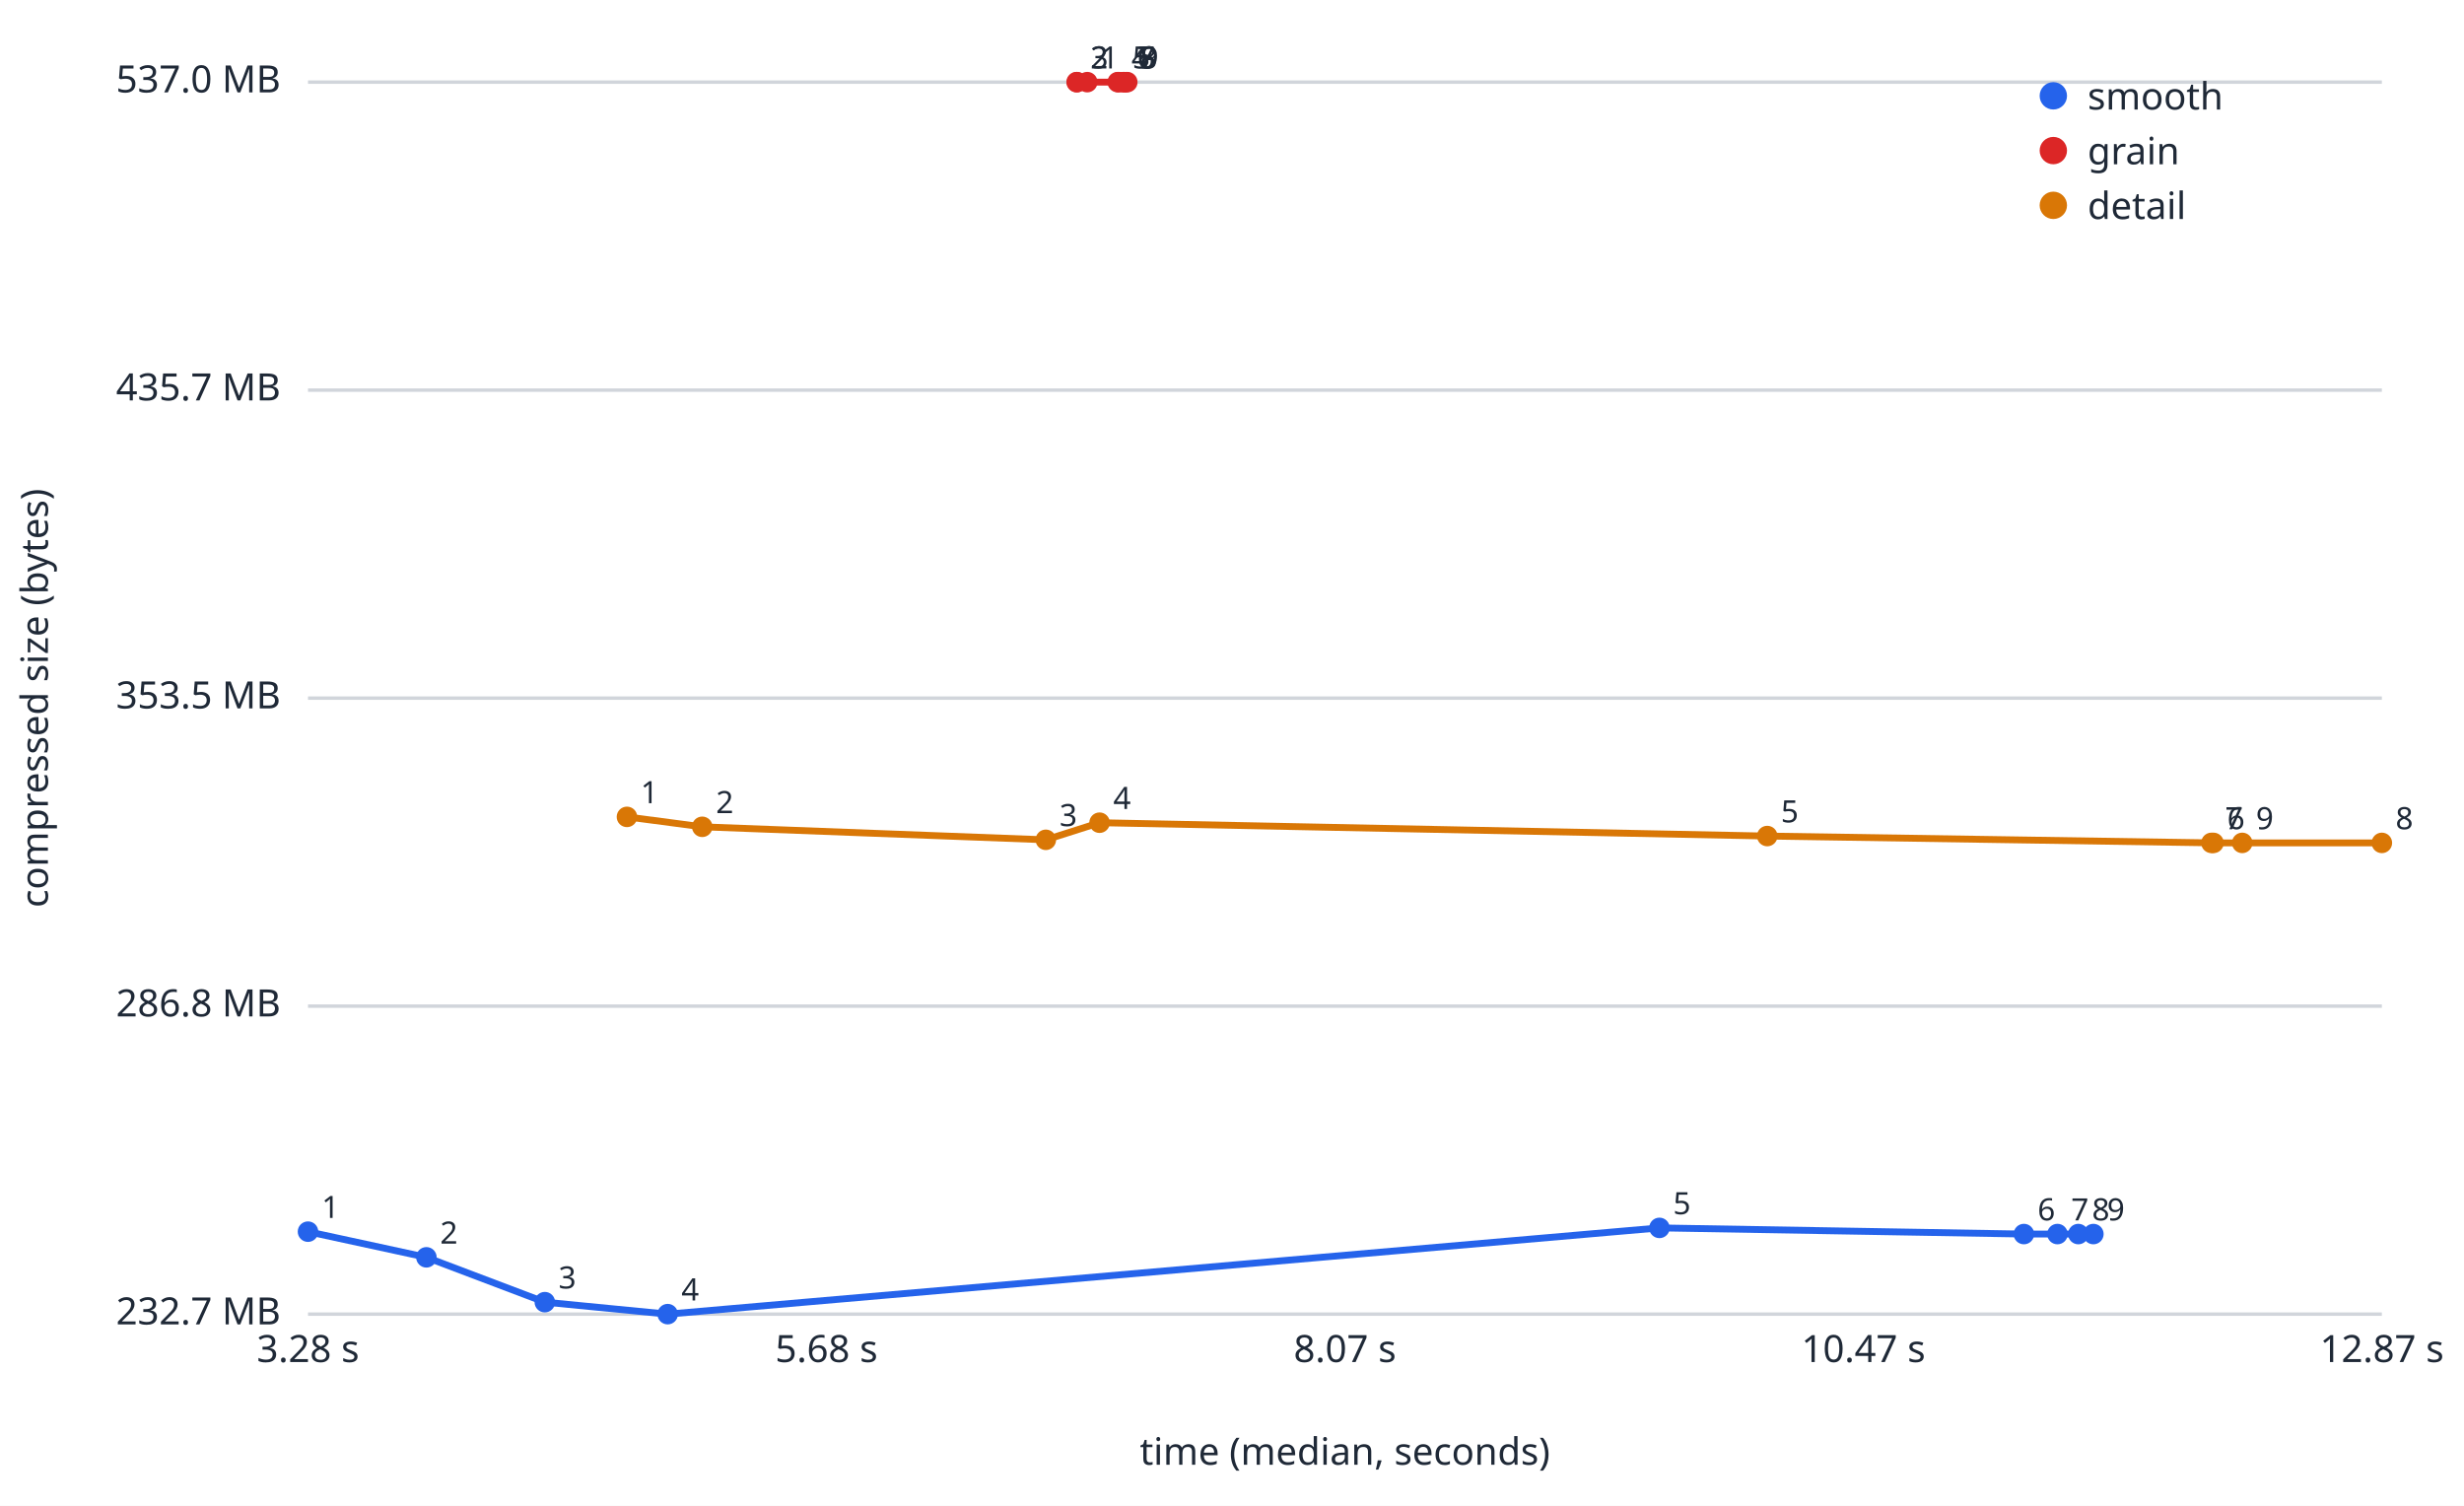
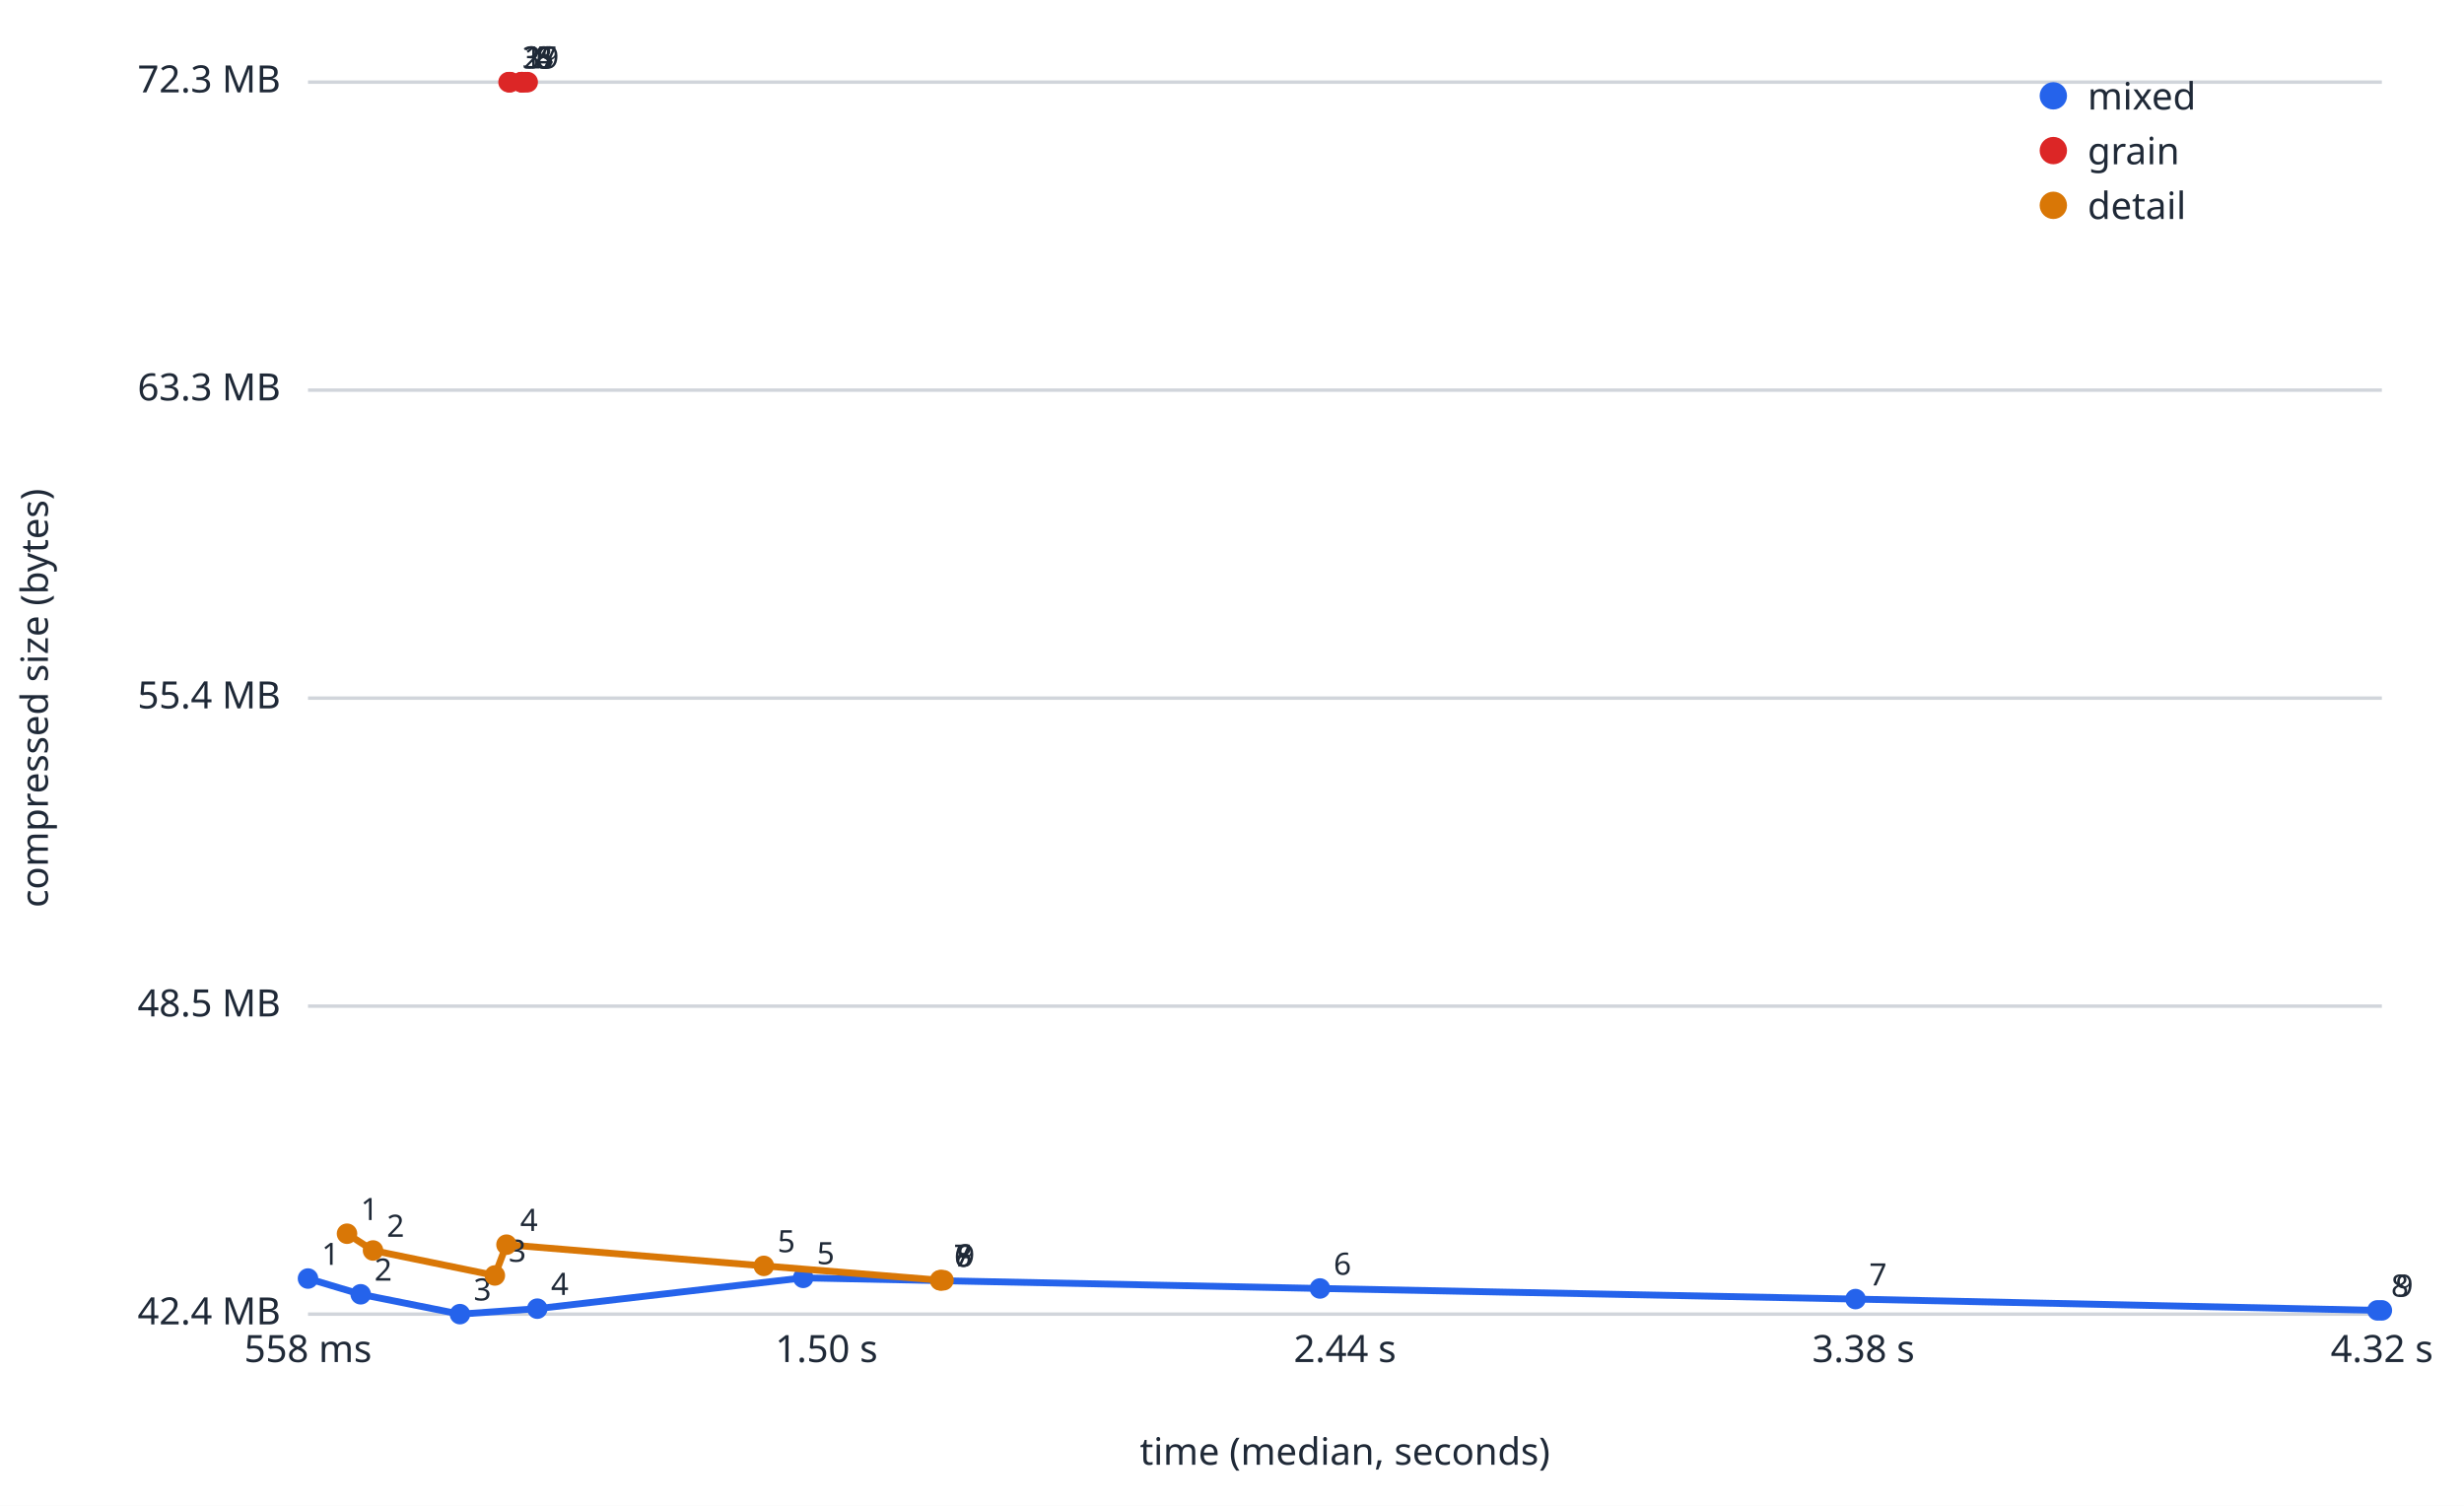
<svg xmlns="http://www.w3.org/2000/svg" viewBox="0 0 720 440" font-family="sans-serif" font-size="11">
  <rect width="720" height="440" fill="#ffffff" />
-   <text x="82" y="27.0" fill="#1f2937" text-anchor="end">537.0 MB</text>
-   <text x="82" y="117.0" fill="#1f2937" text-anchor="end">435.7 MB</text>
-   <text x="82" y="207.0" fill="#1f2937" text-anchor="end">353.5 MB</text>
-   <text x="82" y="297.0" fill="#1f2937" text-anchor="end">286.8 MB</text>
-   <text x="82" y="387.0" fill="#1f2937" text-anchor="end">232.7 MB</text>
-   <text x="90.0" y="398" fill="#1f2937" text-anchor="middle">3.28 s</text>
-   <text x="241.5" y="398" fill="#1f2937" text-anchor="middle">5.68 s</text>
-   <text x="393.0" y="398" fill="#1f2937" text-anchor="middle">8.07 s</text>
-   <text x="544.5" y="398" fill="#1f2937" text-anchor="middle">10.47 s</text>
-   <text x="696.0" y="398" fill="#1f2937" text-anchor="middle">12.87 s</text>
+   <text x="82" y="27.0" fill="#1f2937" text-anchor="end">72.3 MB</text>
+   <text x="82" y="117.0" fill="#1f2937" text-anchor="end">63.3 MB</text>
+   <text x="82" y="207.0" fill="#1f2937" text-anchor="end">55.4 MB</text>
+   <text x="82" y="297.0" fill="#1f2937" text-anchor="end">48.5 MB</text>
+   <text x="82" y="387.0" fill="#1f2937" text-anchor="end">42.4 MB</text>
+   <text x="90.0" y="398" fill="#1f2937" text-anchor="middle">558 ms</text>
+   <text x="241.5" y="398" fill="#1f2937" text-anchor="middle">1.50 s</text>
+   <text x="393.0" y="398" fill="#1f2937" text-anchor="middle">2.44 s</text>
+   <text x="544.5" y="398" fill="#1f2937" text-anchor="middle">3.38 s</text>
+   <text x="696.0" y="398" fill="#1f2937" text-anchor="middle">4.32 s</text>
  <line x1="90" y1="24.0" x2="696" y2="24.0" stroke="#d1d5db" stroke-width="1" />
  <line x1="90" y1="114.0" x2="696" y2="114.0" stroke="#d1d5db" stroke-width="1" />
  <line x1="90" y1="204.0" x2="696" y2="204.0" stroke="#d1d5db" stroke-width="1" />
  <line x1="90" y1="294.0" x2="696" y2="294.0" stroke="#d1d5db" stroke-width="1" />
  <line x1="90" y1="384.0" x2="696" y2="384.0" stroke="#d1d5db" stroke-width="1" />
  <text x="393.0" y="428" fill="#1f2937" text-anchor="middle">time (median, seconds)</text>
  <text x="14" y="204.0" fill="#1f2937" text-anchor="middle" transform="rotate(-90 14 204.0)">compressed size (bytes)</text>
-   <polyline points="90.0,359.9 124.6,367.4 159.2,380.5 195.1,384.0 484.9,358.8 591.4,360.6 601.2,360.6 607.3,360.6 611.7,360.6" fill="none" stroke="#2563eb" stroke-width="2" />
-   <circle cx="90.0" cy="359.9" r="3" fill="#2563eb" />
-   <text x="94.0" y="355.9" fill="#1f2937" font-size="9">1</text>
-   <circle cx="124.6" cy="367.4" r="3" fill="#2563eb" />
-   <text x="128.6" y="363.4" fill="#1f2937" font-size="9">2</text>
-   <circle cx="159.2" cy="380.5" r="3" fill="#2563eb" />
-   <text x="163.2" y="376.5" fill="#1f2937" font-size="9">3</text>
-   <circle cx="195.1" cy="384.0" r="3" fill="#2563eb" />
-   <text x="199.1" y="380.0" fill="#1f2937" font-size="9">4</text>
-   <circle cx="484.9" cy="358.8" r="3" fill="#2563eb" />
-   <text x="488.9" y="354.8" fill="#1f2937" font-size="9">5</text>
-   <circle cx="591.4" cy="360.6" r="3" fill="#2563eb" />
-   <text x="595.4" y="356.6" fill="#1f2937" font-size="9">6</text>
-   <circle cx="601.2" cy="360.6" r="3" fill="#2563eb" />
-   <text x="605.2" y="356.6" fill="#1f2937" font-size="9">7</text>
-   <circle cx="607.3" cy="360.6" r="3" fill="#2563eb" />
-   <text x="611.3" y="356.6" fill="#1f2937" font-size="9">8</text>
-   <circle cx="611.7" cy="360.6" r="3" fill="#2563eb" />
-   <text x="615.7" y="356.6" fill="#1f2937" font-size="9">9</text>
-   <polyline points="317.7,24.0 314.6,24.0 314.7,24.0 326.6,24.0 326.9,24.0 328.3,24.0 328.4,24.0 329.0,24.0 329.4,24.0" fill="none" stroke="#dc2626" stroke-width="2" />
-   <circle cx="317.7" cy="24.0" r="3" fill="#dc2626" />
-   <text x="321.7" y="20.0" fill="#1f2937" font-size="9">1</text>
-   <circle cx="314.6" cy="24.0" r="3" fill="#dc2626" />
-   <text x="318.6" y="20.0" fill="#1f2937" font-size="9">2</text>
-   <circle cx="314.7" cy="24.0" r="3" fill="#dc2626" />
-   <text x="318.7" y="20.0" fill="#1f2937" font-size="9">3</text>
-   <circle cx="326.6" cy="24.0" r="3" fill="#dc2626" />
-   <text x="330.6" y="20.0" fill="#1f2937" font-size="9">4</text>
-   <circle cx="326.9" cy="24.0" r="3" fill="#dc2626" />
-   <text x="330.9" y="20.0" fill="#1f2937" font-size="9">5</text>
-   <circle cx="328.3" cy="24.0" r="3" fill="#dc2626" />
-   <text x="332.3" y="20.0" fill="#1f2937" font-size="9">6</text>
-   <circle cx="328.4" cy="24.0" r="3" fill="#dc2626" />
-   <text x="332.4" y="20.0" fill="#1f2937" font-size="9">7</text>
-   <circle cx="329.0" cy="24.0" r="3" fill="#dc2626" />
-   <text x="333.0" y="20.0" fill="#1f2937" font-size="9">8</text>
-   <circle cx="329.4" cy="24.0" r="3" fill="#dc2626" />
-   <text x="333.4" y="20.0" fill="#1f2937" font-size="9">9</text>
-   <polyline points="183.2,238.7 205.2,241.6 305.6,245.4 321.3,240.4 516.4,244.3 646.8,246.3 646.2,246.3 696.0,246.3 655.2,246.3" fill="none" stroke="#d97706" stroke-width="2" />
-   <circle cx="183.2" cy="238.7" r="3" fill="#d97706" />
-   <text x="187.2" y="234.7" fill="#1f2937" font-size="9">1</text>
-   <circle cx="205.2" cy="241.6" r="3" fill="#d97706" />
-   <text x="209.2" y="237.6" fill="#1f2937" font-size="9">2</text>
-   <circle cx="305.6" cy="245.4" r="3" fill="#d97706" />
-   <text x="309.6" y="241.4" fill="#1f2937" font-size="9">3</text>
-   <circle cx="321.3" cy="240.4" r="3" fill="#d97706" />
-   <text x="325.3" y="236.4" fill="#1f2937" font-size="9">4</text>
-   <circle cx="516.4" cy="244.3" r="3" fill="#d97706" />
-   <text x="520.4" y="240.3" fill="#1f2937" font-size="9">5</text>
-   <circle cx="646.8" cy="246.3" r="3" fill="#d97706" />
-   <text x="650.8" y="242.3" fill="#1f2937" font-size="9">6</text>
-   <circle cx="646.2" cy="246.3" r="3" fill="#d97706" />
-   <text x="650.2" y="242.3" fill="#1f2937" font-size="9">7</text>
-   <circle cx="696.0" cy="246.3" r="3" fill="#d97706" />
-   <text x="700.0" y="242.3" fill="#1f2937" font-size="9">8</text>
-   <circle cx="655.2" cy="246.3" r="3" fill="#d97706" />
-   <text x="659.2" y="242.3" fill="#1f2937" font-size="9">9</text>
+   <polyline points="90.0,373.6 105.4,378.2 134.4,384.0 157.0,382.4 234.7,373.4 385.7,376.5 542.2,379.6 694.7,382.9 696.0,382.9" fill="none" stroke="#2563eb" stroke-width="2" />
+   <circle cx="90.0" cy="373.6" r="3" fill="#2563eb" />
+   <text x="94.0" y="369.6" fill="#1f2937" font-size="9">1</text>
+   <circle cx="105.4" cy="378.2" r="3" fill="#2563eb" />
+   <text x="109.4" y="374.2" fill="#1f2937" font-size="9">2</text>
+   <circle cx="134.4" cy="384.0" r="3" fill="#2563eb" />
+   <text x="138.4" y="380.0" fill="#1f2937" font-size="9">3</text>
+   <circle cx="157.0" cy="382.4" r="3" fill="#2563eb" />
+   <text x="161.0" y="378.4" fill="#1f2937" font-size="9">4</text>
+   <circle cx="234.7" cy="373.4" r="3" fill="#2563eb" />
+   <text x="238.7" y="369.4" fill="#1f2937" font-size="9">5</text>
+   <circle cx="385.7" cy="376.5" r="3" fill="#2563eb" />
+   <text x="389.7" y="372.5" fill="#1f2937" font-size="9">6</text>
+   <circle cx="542.2" cy="379.6" r="3" fill="#2563eb" />
+   <text x="546.2" y="375.6" fill="#1f2937" font-size="9">7</text>
+   <circle cx="694.7" cy="382.9" r="3" fill="#2563eb" />
+   <text x="698.7" y="378.9" fill="#1f2937" font-size="9">8</text>
+   <circle cx="696.0" cy="382.9" r="3" fill="#2563eb" />
+   <text x="700.0" y="378.9" fill="#1f2937" font-size="9">9</text>
+   <polyline points="149.1,24.0 148.9,24.0 148.6,24.0 152.5,24.0 152.6,24.0 152.6,24.0 153.6,24.0 152.3,24.0 154.2,24.0" fill="none" stroke="#dc2626" stroke-width="2" />
+   <circle cx="149.1" cy="24.0" r="3" fill="#dc2626" />
+   <text x="153.1" y="20.0" fill="#1f2937" font-size="9">1</text>
+   <circle cx="148.9" cy="24.0" r="3" fill="#dc2626" />
+   <text x="152.9" y="20.0" fill="#1f2937" font-size="9">2</text>
+   <circle cx="148.6" cy="24.0" r="3" fill="#dc2626" />
+   <text x="152.6" y="20.0" fill="#1f2937" font-size="9">3</text>
+   <circle cx="152.5" cy="24.0" r="3" fill="#dc2626" />
+   <text x="156.5" y="20.0" fill="#1f2937" font-size="9">4</text>
+   <circle cx="152.6" cy="24.0" r="3" fill="#dc2626" />
+   <text x="156.6" y="20.0" fill="#1f2937" font-size="9">5</text>
+   <circle cx="152.6" cy="24.0" r="3" fill="#dc2626" />
+   <text x="156.6" y="20.0" fill="#1f2937" font-size="9">6</text>
+   <circle cx="153.6" cy="24.0" r="3" fill="#dc2626" />
+   <text x="157.6" y="20.0" fill="#1f2937" font-size="9">7</text>
+   <circle cx="152.3" cy="24.0" r="3" fill="#dc2626" />
+   <text x="156.3" y="20.0" fill="#1f2937" font-size="9">8</text>
+   <circle cx="154.2" cy="24.0" r="3" fill="#dc2626" />
+   <text x="158.2" y="20.0" fill="#1f2937" font-size="9">9</text>
+   <polyline points="101.4,360.5 109.0,365.4 144.6,372.7 148.0,363.7 223.2,369.9 274.8,374.1 274.7,374.1 275.1,374.1 275.7,374.1" fill="none" stroke="#d97706" stroke-width="2" />
+   <circle cx="101.4" cy="360.5" r="3" fill="#d97706" />
+   <text x="105.4" y="356.5" fill="#1f2937" font-size="9">1</text>
+   <circle cx="109.0" cy="365.4" r="3" fill="#d97706" />
+   <text x="113.0" y="361.4" fill="#1f2937" font-size="9">2</text>
+   <circle cx="144.6" cy="372.7" r="3" fill="#d97706" />
+   <text x="148.6" y="368.7" fill="#1f2937" font-size="9">3</text>
+   <circle cx="148.0" cy="363.7" r="3" fill="#d97706" />
+   <text x="152.0" y="359.7" fill="#1f2937" font-size="9">4</text>
+   <circle cx="223.2" cy="369.9" r="3" fill="#d97706" />
+   <text x="227.2" y="365.9" fill="#1f2937" font-size="9">5</text>
+   <circle cx="274.8" cy="374.1" r="3" fill="#d97706" />
+   <text x="278.8" y="370.1" fill="#1f2937" font-size="9">6</text>
+   <circle cx="274.7" cy="374.1" r="3" fill="#d97706" />
+   <text x="278.7" y="370.1" fill="#1f2937" font-size="9">7</text>
+   <circle cx="275.1" cy="374.1" r="3" fill="#d97706" />
+   <text x="279.1" y="370.1" fill="#1f2937" font-size="9">8</text>
+   <circle cx="275.7" cy="374.1" r="3" fill="#d97706" />
+   <text x="279.7" y="370.1" fill="#1f2937" font-size="9">9</text>
  <circle cx="600" cy="28.0" r="4" fill="#2563eb" />
-   <text x="610" y="32.0" fill="#1f2937">smooth</text>
+   <text x="610" y="32.0" fill="#1f2937">mixed</text>
  <circle cx="600" cy="44.0" r="4" fill="#dc2626" />
  <text x="610" y="48.0" fill="#1f2937">grain</text>
  <circle cx="600" cy="60.0" r="4" fill="#d97706" />
  <text x="610" y="64.0" fill="#1f2937">detail</text>
</svg>
